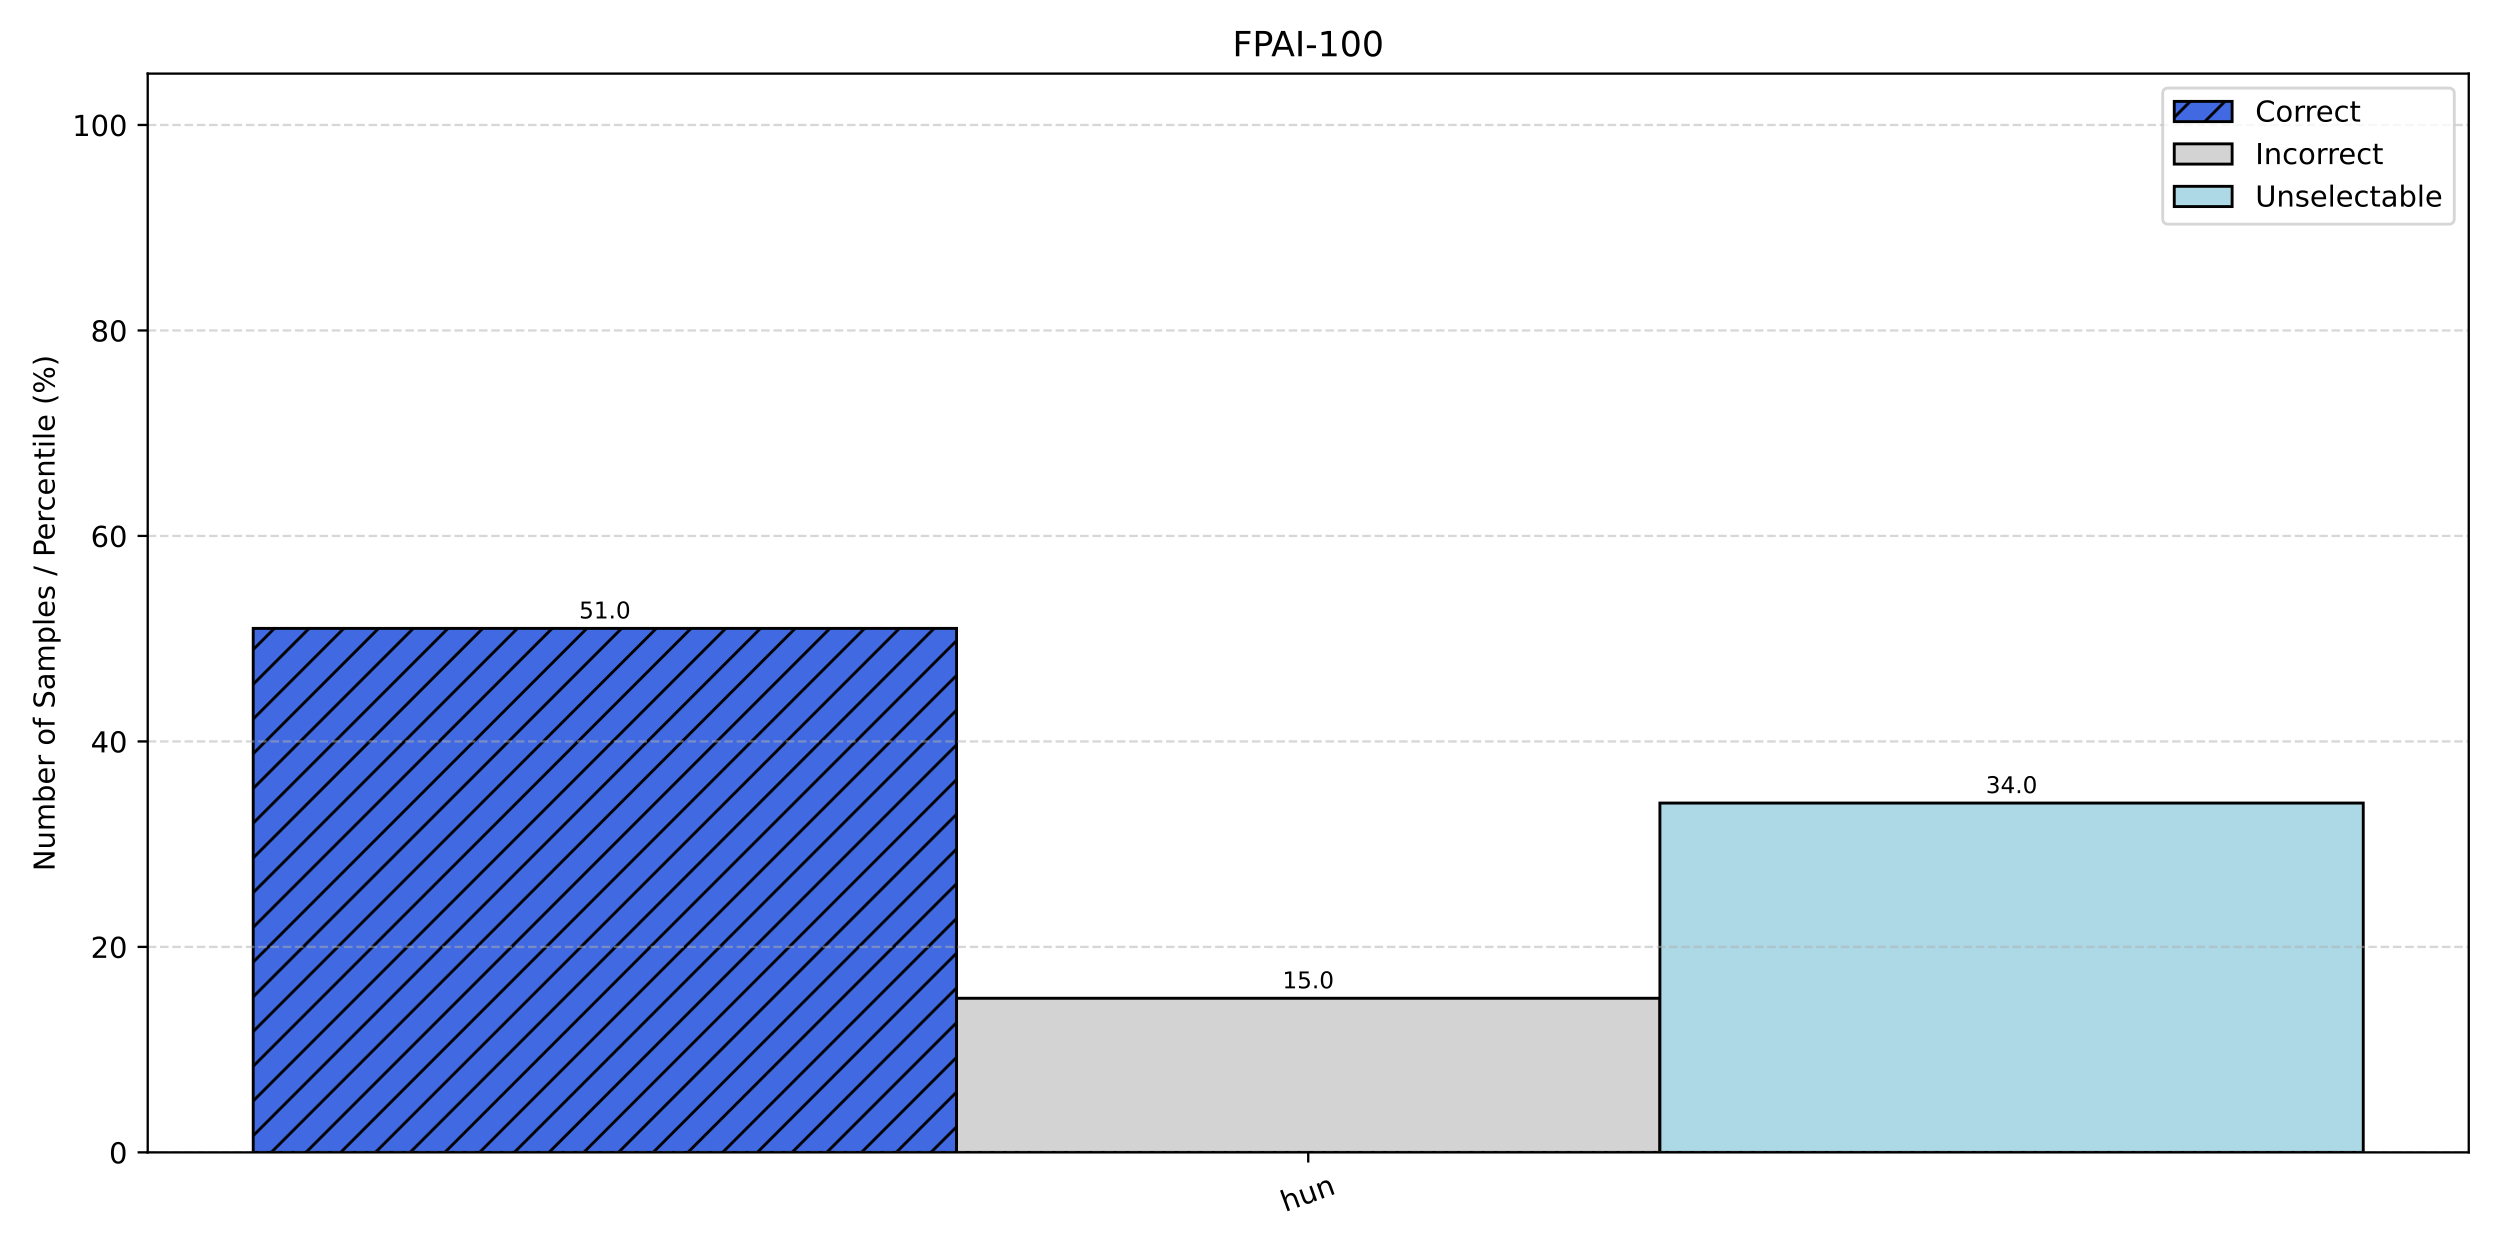
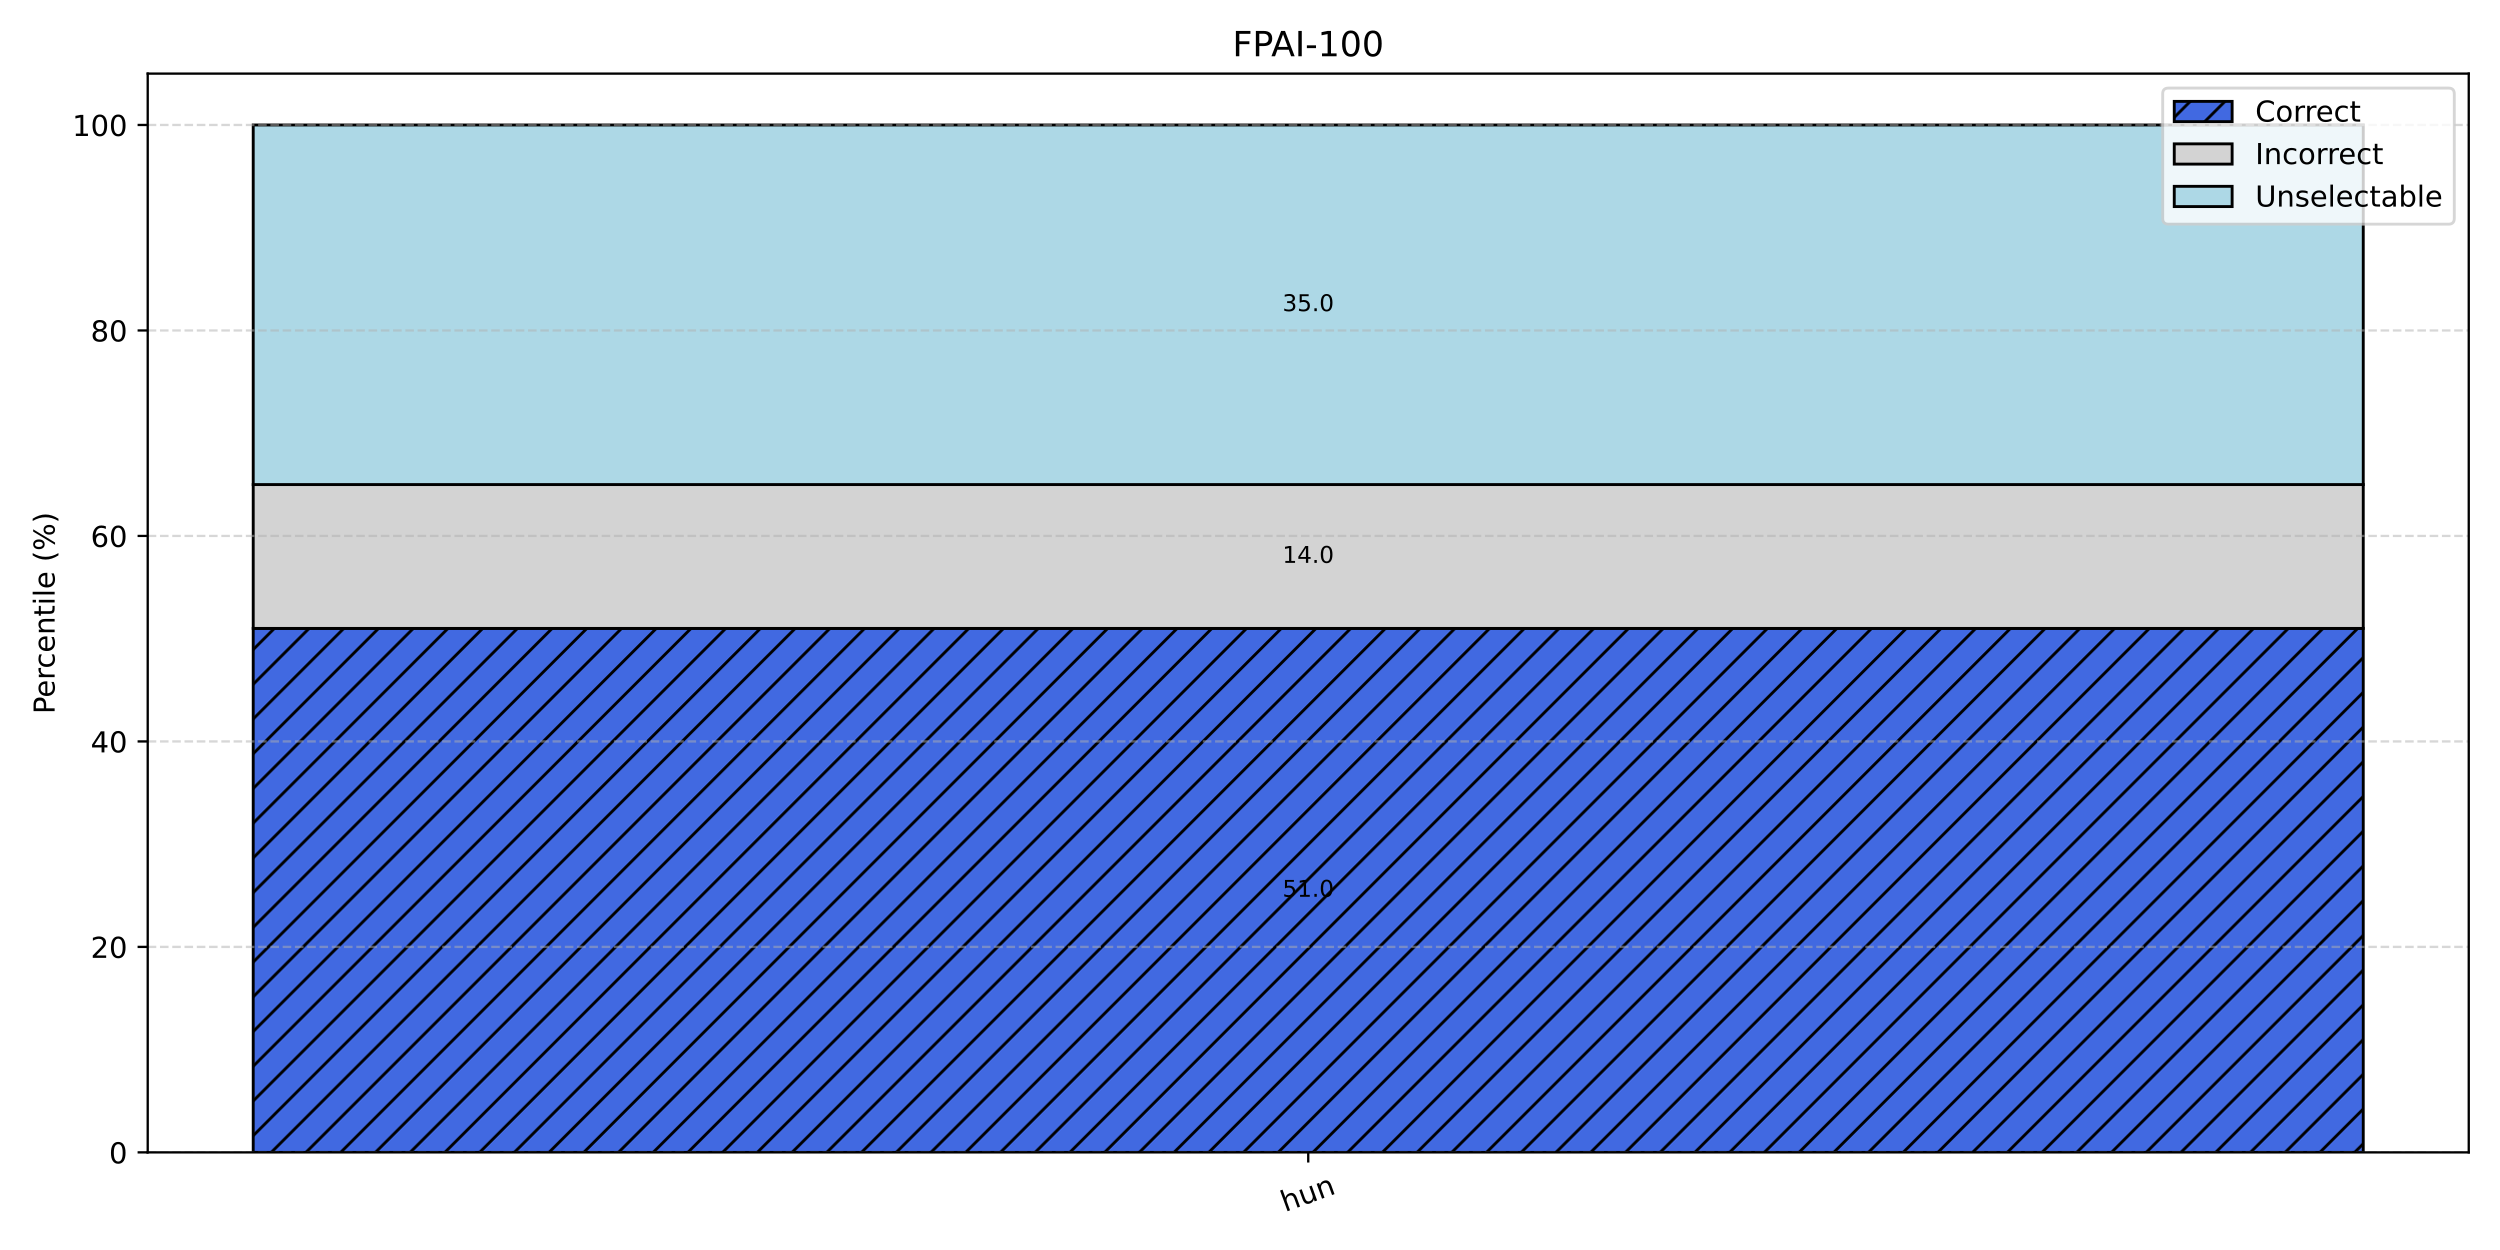
<svg xmlns="http://www.w3.org/2000/svg" xmlns:xlink="http://www.w3.org/1999/xlink" width="864pt" height="432pt" viewBox="0 0 864 432" version="1.1">
  <defs>
    <style type="text/css">*{stroke-linejoin: round; stroke-linecap: butt}</style>
  </defs>
  <g id="figure_1">
    <g id="patch_1">
      <path d="M 0 432  L 864 432  L 864 0  L 0 0  z " style="fill: #ffffff" />
    </g>
    <g id="axes_1">
      <g id="patch_2">
        <path d="M 51.05 398.264  L 853.2 398.264  L 853.2 25.44  L 51.05 25.44  z " style="fill: #ffffff" />
      </g>
      <g id="patch_3">
-         <path d="M 87.511 398.264  L 330.587 398.264  L 330.587 217.178  L 87.511 217.178  z " clip-path="url(#pa83755b923)" style="fill: url(#hc280db01ff); stroke: #000000; stroke-linejoin: miter" />
+         <path d="M 87.511 398.264  L 816.739 398.264  L 816.739 217.178  L 87.511 217.178  z " clip-path="url(#p0bde15c5c4)" style="fill: url(#hd52db58cb6); stroke: #000000; stroke-linejoin: miter" />
      </g>
      <g id="patch_4">
-         <path d="M 330.587 398.264  L 573.663 398.264  L 573.663 345.003  L 330.587 345.003  z " clip-path="url(#pa83755b923)" style="fill: #d3d3d3; stroke: #000000; stroke-linejoin: miter" />
+         <path d="M 87.511 217.178  L 816.739 217.178  L 816.739 167.468  L 87.511 167.468  z " clip-path="url(#p0bde15c5c4)" style="fill: #d3d3d3; stroke: #000000; stroke-linejoin: miter" />
      </g>
      <g id="patch_5">
-         <path d="M 573.663 398.264  L 816.739 398.264  L 816.739 277.54  L 573.663 277.54  z " clip-path="url(#pa83755b923)" style="fill: #add8e6; stroke: #000000; stroke-linejoin: miter" />
+         <path d="M 87.511 167.468  L 816.739 167.468  L 816.739 43.194  L 87.511 43.194  z " clip-path="url(#p0bde15c5c4)" style="fill: #add8e6; stroke: #000000; stroke-linejoin: miter" />
      </g>
      <g id="matplotlib.axis_1">
        <g id="xtick_1">
          <g id="line2d_1">
            <defs>
-               <path id="m7d2f204e5b" d="M 0 0  L 0 3.5  " style="stroke: #000000; stroke-width: 0.8" />
-             </defs>
-             <g>
-               <use xlink:href="#m7d2f204e5b" x="452.125" y="398.264" style="stroke: #000000; stroke-width: 0.8" />
+               <path id="mab4eb0ca3e" d="M 0 0  L 0 3.5  " style="stroke: #000000; stroke-width: 0.8" />
+             </defs>
+             <g>
+               <use xlink:href="#mab4eb0ca3e" x="452.125" y="398.264" style="stroke: #000000; stroke-width: 0.8" />
            </g>
          </g>
          <g id="text_1">
            <g transform="translate(444.1358 418.9066) rotate(-20) scale(0.1 -0.1)">
              <defs>
                <path id="DejaVuSans-68" d="M 3513 2113  L 3513 0  L 2938 0  L 2938 2094  Q 2938 2591 2744 2837  Q 2550 3084 2163 3084  Q 1697 3084 1428 2787  Q 1159 2491 1159 1978  L 1159 0  L 581 0  L 581 4863  L 1159 4863  L 1159 2956  Q 1366 3272 1645 3428  Q 1925 3584 2291 3584  Q 2894 3584 3203 3211  Q 3513 2838 3513 2113  z " transform="scale(0.015625)" />
                <path id="DejaVuSans-75" d="M 544 1381  L 544 3500  L 1119 3500  L 1119 1403  Q 1119 906 1312 657  Q 1506 409 1894 409  Q 2359 409 2629 706  Q 2900 1003 2900 1516  L 2900 3500  L 3475 3500  L 3475 0  L 2900 0  L 2900 538  Q 2691 219 2414 64  Q 2138 -91 1772 -91  Q 1169 -91 856 284  Q 544 659 544 1381  z M 1991 3584  L 1991 3584  z " transform="scale(0.015625)" />
                <path id="DejaVuSans-6e" d="M 3513 2113  L 3513 0  L 2938 0  L 2938 2094  Q 2938 2591 2744 2837  Q 2550 3084 2163 3084  Q 1697 3084 1428 2787  Q 1159 2491 1159 1978  L 1159 0  L 581 0  L 581 3500  L 1159 3500  L 1159 2956  Q 1366 3272 1645 3428  Q 1925 3584 2291 3584  Q 2894 3584 3203 3211  Q 3513 2838 3513 2113  z " transform="scale(0.015625)" />
              </defs>
              <use xlink:href="#DejaVuSans-68" />
              <use xlink:href="#DejaVuSans-75" transform="translate(63.37891 0)" />
              <use xlink:href="#DejaVuSans-6e" transform="translate(126.7578 0)" />
            </g>
          </g>
        </g>
      </g>
      <g id="matplotlib.axis_2">
        <g id="ytick_1">
          <g id="line2d_2">
-             <path d="M 51.05 398.264  L 853.2 398.264  " clip-path="url(#pa83755b923)" style="fill: none; stroke-dasharray: 2.96,1.28; stroke-dashoffset: 0; stroke: #b0b0b0; stroke-opacity: 0.5; stroke-width: 0.8" />
+             <path d="M 51.05 398.264  L 853.2 398.264  " clip-path="url(#p0bde15c5c4)" style="fill: none; stroke-dasharray: 2.96,1.28; stroke-dashoffset: 0; stroke: #b0b0b0; stroke-opacity: 0.5; stroke-width: 0.8" />
          </g>
          <g id="line2d_3">
            <defs>
-               <path id="m0c6f0dbc41" d="M 0 0  L -3.5 0  " style="stroke: #000000; stroke-width: 0.8" />
-             </defs>
-             <g>
-               <use xlink:href="#m0c6f0dbc41" x="51.05" y="398.264" style="stroke: #000000; stroke-width: 0.8" />
+               <path id="mcf65984340" d="M 0 0  L -3.5 0  " style="stroke: #000000; stroke-width: 0.8" />
+             </defs>
+             <g>
+               <use xlink:href="#mcf65984340" x="51.05" y="398.264" style="stroke: #000000; stroke-width: 0.8" />
            </g>
          </g>
          <g id="text_2">
            <g transform="translate(37.6875 402.0629) scale(0.1 -0.1)">
              <defs>
                <path id="DejaVuSans-30" d="M 2034 4250  Q 1547 4250 1301 3770  Q 1056 3291 1056 2328  Q 1056 1369 1301 889  Q 1547 409 2034 409  Q 2525 409 2770 889  Q 3016 1369 3016 2328  Q 3016 3291 2770 3770  Q 2525 4250 2034 4250  z M 2034 4750  Q 2819 4750 3233 4129  Q 3647 3509 3647 2328  Q 3647 1150 3233 529  Q 2819 -91 2034 -91  Q 1250 -91 836 529  Q 422 1150 422 2328  Q 422 3509 836 4129  Q 1250 4750 2034 4750  z " transform="scale(0.015625)" />
              </defs>
              <use xlink:href="#DejaVuSans-30" />
            </g>
          </g>
        </g>
        <g id="ytick_2">
          <g id="line2d_4">
-             <path d="M 51.05 327.25  L 853.2 327.25  " clip-path="url(#pa83755b923)" style="fill: none; stroke-dasharray: 2.96,1.28; stroke-dashoffset: 0; stroke: #b0b0b0; stroke-opacity: 0.5; stroke-width: 0.8" />
+             <path d="M 51.05 327.25  L 853.2 327.25  " clip-path="url(#p0bde15c5c4)" style="fill: none; stroke-dasharray: 2.96,1.28; stroke-dashoffset: 0; stroke: #b0b0b0; stroke-opacity: 0.5; stroke-width: 0.8" />
          </g>
          <g id="line2d_5">
            <g>
-               <use xlink:href="#m0c6f0dbc41" x="51.05" y="327.25" style="stroke: #000000; stroke-width: 0.8" />
+               <use xlink:href="#mcf65984340" x="51.05" y="327.25" style="stroke: #000000; stroke-width: 0.8" />
            </g>
          </g>
          <g id="text_3">
            <g transform="translate(31.325 331.0489) scale(0.1 -0.1)">
              <defs>
                <path id="DejaVuSans-32" d="M 1228 531  L 3431 531  L 3431 0  L 469 0  L 469 531  Q 828 903 1448 1529  Q 2069 2156 2228 2338  Q 2531 2678 2651 2914  Q 2772 3150 2772 3378  Q 2772 3750 2511 3984  Q 2250 4219 1831 4219  Q 1534 4219 1204 4116  Q 875 4013 500 3803  L 500 4441  Q 881 4594 1212 4672  Q 1544 4750 1819 4750  Q 2544 4750 2975 4387  Q 3406 4025 3406 3419  Q 3406 3131 3298 2873  Q 3191 2616 2906 2266  Q 2828 2175 2409 1742  Q 1991 1309 1228 531  z " transform="scale(0.015625)" />
              </defs>
              <use xlink:href="#DejaVuSans-32" />
              <use xlink:href="#DejaVuSans-30" transform="translate(63.62305 0)" />
            </g>
          </g>
        </g>
        <g id="ytick_3">
          <g id="line2d_6">
-             <path d="M 51.05 256.236  L 853.2 256.236  " clip-path="url(#pa83755b923)" style="fill: none; stroke-dasharray: 2.96,1.28; stroke-dashoffset: 0; stroke: #b0b0b0; stroke-opacity: 0.5; stroke-width: 0.8" />
+             <path d="M 51.05 256.236  L 853.2 256.236  " clip-path="url(#p0bde15c5c4)" style="fill: none; stroke-dasharray: 2.96,1.28; stroke-dashoffset: 0; stroke: #b0b0b0; stroke-opacity: 0.5; stroke-width: 0.8" />
          </g>
          <g id="line2d_7">
            <g>
-               <use xlink:href="#m0c6f0dbc41" x="51.05" y="256.236" style="stroke: #000000; stroke-width: 0.8" />
+               <use xlink:href="#mcf65984340" x="51.05" y="256.236" style="stroke: #000000; stroke-width: 0.8" />
            </g>
          </g>
          <g id="text_4">
            <g transform="translate(31.325 260.0349) scale(0.1 -0.1)">
              <defs>
                <path id="DejaVuSans-34" d="M 2419 4116  L 825 1625  L 2419 1625  L 2419 4116  z M 2253 4666  L 3047 4666  L 3047 1625  L 3713 1625  L 3713 1100  L 3047 1100  L 3047 0  L 2419 0  L 2419 1100  L 313 1100  L 313 1709  L 2253 4666  z " transform="scale(0.015625)" />
              </defs>
              <use xlink:href="#DejaVuSans-34" />
              <use xlink:href="#DejaVuSans-30" transform="translate(63.62305 0)" />
            </g>
          </g>
        </g>
        <g id="ytick_4">
          <g id="line2d_8">
-             <path d="M 51.05 185.222  L 853.2 185.222  " clip-path="url(#pa83755b923)" style="fill: none; stroke-dasharray: 2.96,1.28; stroke-dashoffset: 0; stroke: #b0b0b0; stroke-opacity: 0.5; stroke-width: 0.8" />
+             <path d="M 51.05 185.222  L 853.2 185.222  " clip-path="url(#p0bde15c5c4)" style="fill: none; stroke-dasharray: 2.96,1.28; stroke-dashoffset: 0; stroke: #b0b0b0; stroke-opacity: 0.5; stroke-width: 0.8" />
          </g>
          <g id="line2d_9">
            <g>
-               <use xlink:href="#m0c6f0dbc41" x="51.05" y="185.222" style="stroke: #000000; stroke-width: 0.8" />
+               <use xlink:href="#mcf65984340" x="51.05" y="185.222" style="stroke: #000000; stroke-width: 0.8" />
            </g>
          </g>
          <g id="text_5">
            <g transform="translate(31.325 189.0208) scale(0.1 -0.1)">
              <defs>
                <path id="DejaVuSans-36" d="M 2113 2584  Q 1688 2584 1439 2293  Q 1191 2003 1191 1497  Q 1191 994 1439 701  Q 1688 409 2113 409  Q 2538 409 2786 701  Q 3034 994 3034 1497  Q 3034 2003 2786 2293  Q 2538 2584 2113 2584  z M 3366 4563  L 3366 3988  Q 3128 4100 2886 4159  Q 2644 4219 2406 4219  Q 1781 4219 1451 3797  Q 1122 3375 1075 2522  Q 1259 2794 1537 2939  Q 1816 3084 2150 3084  Q 2853 3084 3261 2657  Q 3669 2231 3669 1497  Q 3669 778 3244 343  Q 2819 -91 2113 -91  Q 1303 -91 875 529  Q 447 1150 447 2328  Q 447 3434 972 4092  Q 1497 4750 2381 4750  Q 2619 4750 2861 4703  Q 3103 4656 3366 4563  z " transform="scale(0.015625)" />
              </defs>
              <use xlink:href="#DejaVuSans-36" />
              <use xlink:href="#DejaVuSans-30" transform="translate(63.62305 0)" />
            </g>
          </g>
        </g>
        <g id="ytick_5">
          <g id="line2d_10">
-             <path d="M 51.05 114.208  L 853.2 114.208  " clip-path="url(#pa83755b923)" style="fill: none; stroke-dasharray: 2.96,1.28; stroke-dashoffset: 0; stroke: #b0b0b0; stroke-opacity: 0.5; stroke-width: 0.8" />
+             <path d="M 51.05 114.208  L 853.2 114.208  " clip-path="url(#p0bde15c5c4)" style="fill: none; stroke-dasharray: 2.96,1.28; stroke-dashoffset: 0; stroke: #b0b0b0; stroke-opacity: 0.5; stroke-width: 0.8" />
          </g>
          <g id="line2d_11">
            <g>
-               <use xlink:href="#m0c6f0dbc41" x="51.05" y="114.208" style="stroke: #000000; stroke-width: 0.8" />
+               <use xlink:href="#mcf65984340" x="51.05" y="114.208" style="stroke: #000000; stroke-width: 0.8" />
            </g>
          </g>
          <g id="text_6">
            <g transform="translate(31.325 118.0068) scale(0.1 -0.1)">
              <defs>
                <path id="DejaVuSans-38" d="M 2034 2216  Q 1584 2216 1326 1975  Q 1069 1734 1069 1313  Q 1069 891 1326 650  Q 1584 409 2034 409  Q 2484 409 2743 651  Q 3003 894 3003 1313  Q 3003 1734 2745 1975  Q 2488 2216 2034 2216  z M 1403 2484  Q 997 2584 770 2862  Q 544 3141 544 3541  Q 544 4100 942 4425  Q 1341 4750 2034 4750  Q 2731 4750 3128 4425  Q 3525 4100 3525 3541  Q 3525 3141 3298 2862  Q 3072 2584 2669 2484  Q 3125 2378 3379 2068  Q 3634 1759 3634 1313  Q 3634 634 3220 271  Q 2806 -91 2034 -91  Q 1263 -91 848 271  Q 434 634 434 1313  Q 434 1759 690 2068  Q 947 2378 1403 2484  z M 1172 3481  Q 1172 3119 1398 2916  Q 1625 2713 2034 2713  Q 2441 2713 2670 2916  Q 2900 3119 2900 3481  Q 2900 3844 2670 4047  Q 2441 4250 2034 4250  Q 1625 4250 1398 4047  Q 1172 3844 1172 3481  z " transform="scale(0.015625)" />
              </defs>
              <use xlink:href="#DejaVuSans-38" />
              <use xlink:href="#DejaVuSans-30" transform="translate(63.62305 0)" />
            </g>
          </g>
        </g>
        <g id="ytick_6">
          <g id="line2d_12">
-             <path d="M 51.05 43.194  L 853.2 43.194  " clip-path="url(#pa83755b923)" style="fill: none; stroke-dasharray: 2.96,1.28; stroke-dashoffset: 0; stroke: #b0b0b0; stroke-opacity: 0.5; stroke-width: 0.8" />
+             <path d="M 51.05 43.194  L 853.2 43.194  " clip-path="url(#p0bde15c5c4)" style="fill: none; stroke-dasharray: 2.96,1.28; stroke-dashoffset: 0; stroke: #b0b0b0; stroke-opacity: 0.5; stroke-width: 0.8" />
          </g>
          <g id="line2d_13">
            <g>
-               <use xlink:href="#m0c6f0dbc41" x="51.05" y="43.194" style="stroke: #000000; stroke-width: 0.8" />
+               <use xlink:href="#mcf65984340" x="51.05" y="43.194" style="stroke: #000000; stroke-width: 0.8" />
            </g>
          </g>
          <g id="text_7">
            <g transform="translate(24.9625 46.99273) scale(0.1 -0.1)">
              <defs>
                <path id="DejaVuSans-31" d="M 794 531  L 1825 531  L 1825 4091  L 703 3866  L 703 4441  L 1819 4666  L 2450 4666  L 2450 531  L 3481 531  L 3481 0  L 794 0  L 794 531  z " transform="scale(0.015625)" />
              </defs>
              <use xlink:href="#DejaVuSans-31" />
              <use xlink:href="#DejaVuSans-30" transform="translate(63.62305 0)" />
              <use xlink:href="#DejaVuSans-30" transform="translate(127.2461 0)" />
            </g>
          </g>
        </g>
        <g id="text_8">
-           <g transform="translate(18.88281 301.055) rotate(-90) scale(0.1 -0.1)">
-             <defs>
-               <path id="DejaVuSans-4e" d="M 628 4666  L 1478 4666  L 3547 763  L 3547 4666  L 4159 4666  L 4159 0  L 3309 0  L 1241 3903  L 1241 0  L 628 0  L 628 4666  z " transform="scale(0.015625)" />
-               <path id="DejaVuSans-6d" d="M 3328 2828  Q 3544 3216 3844 3400  Q 4144 3584 4550 3584  Q 5097 3584 5394 3201  Q 5691 2819 5691 2113  L 5691 0  L 5113 0  L 5113 2094  Q 5113 2597 4934 2840  Q 4756 3084 4391 3084  Q 3944 3084 3684 2787  Q 3425 2491 3425 1978  L 3425 0  L 2847 0  L 2847 2094  Q 2847 2600 2669 2842  Q 2491 3084 2119 3084  Q 1678 3084 1418 2786  Q 1159 2488 1159 1978  L 1159 0  L 581 0  L 581 3500  L 1159 3500  L 1159 2956  Q 1356 3278 1631 3431  Q 1906 3584 2284 3584  Q 2666 3584 2933 3390  Q 3200 3197 3328 2828  z " transform="scale(0.015625)" />
-               <path id="DejaVuSans-62" d="M 3116 1747  Q 3116 2381 2855 2742  Q 2594 3103 2138 3103  Q 1681 3103 1420 2742  Q 1159 2381 1159 1747  Q 1159 1113 1420 752  Q 1681 391 2138 391  Q 2594 391 2855 752  Q 3116 1113 3116 1747  z M 1159 2969  Q 1341 3281 1617 3432  Q 1894 3584 2278 3584  Q 2916 3584 3314 3078  Q 3713 2572 3713 1747  Q 3713 922 3314 415  Q 2916 -91 2278 -91  Q 1894 -91 1617 61  Q 1341 213 1159 525  L 1159 0  L 581 0  L 581 4863  L 1159 4863  L 1159 2969  z " transform="scale(0.015625)" />
+           <g transform="translate(18.88281 246.7558) rotate(-90) scale(0.1 -0.1)">
+             <defs>
+               <path id="DejaVuSans-50" d="M 1259 4147  L 1259 2394  L 2053 2394  Q 2494 2394 2734 2622  Q 2975 2850 2975 3272  Q 2975 3691 2734 3919  Q 2494 4147 2053 4147  L 1259 4147  z M 628 4666  L 2053 4666  Q 2838 4666 3239 4311  Q 3641 3956 3641 3272  Q 3641 2581 3239 2228  Q 2838 1875 2053 1875  L 1259 1875  L 1259 0  L 628 0  L 628 4666  z " transform="scale(0.015625)" />
              <path id="DejaVuSans-65" d="M 3597 1894  L 3597 1613  L 953 1613  Q 991 1019 1311 708  Q 1631 397 2203 397  Q 2534 397 2845 478  Q 3156 559 3463 722  L 3463 178  Q 3153 47 2828 -22  Q 2503 -91 2169 -91  Q 1331 -91 842 396  Q 353 884 353 1716  Q 353 2575 817 3079  Q 1281 3584 2069 3584  Q 2775 3584 3186 3129  Q 3597 2675 3597 1894  z M 3022 2063  Q 3016 2534 2758 2815  Q 2500 3097 2075 3097  Q 1594 3097 1305 2825  Q 1016 2553 972 2059  L 3022 2063  z " transform="scale(0.015625)" />
              <path id="DejaVuSans-72" d="M 2631 2963  Q 2534 3019 2420 3045  Q 2306 3072 2169 3072  Q 1681 3072 1420 2755  Q 1159 2438 1159 1844  L 1159 0  L 581 0  L 581 3500  L 1159 3500  L 1159 2956  Q 1341 3275 1631 3429  Q 1922 3584 2338 3584  Q 2397 3584 2469 3576  Q 2541 3569 2628 3553  L 2631 2963  z " transform="scale(0.015625)" />
-               <path id="DejaVuSans-20" transform="scale(0.015625)" />
-               <path id="DejaVuSans-6f" d="M 1959 3097  Q 1497 3097 1228 2736  Q 959 2375 959 1747  Q 959 1119 1226 758  Q 1494 397 1959 397  Q 2419 397 2687 759  Q 2956 1122 2956 1747  Q 2956 2369 2687 2733  Q 2419 3097 1959 3097  z M 1959 3584  Q 2709 3584 3137 3096  Q 3566 2609 3566 1747  Q 3566 888 3137 398  Q 2709 -91 1959 -91  Q 1206 -91 779 398  Q 353 888 353 1747  Q 353 2609 779 3096  Q 1206 3584 1959 3584  z " transform="scale(0.015625)" />
-               <path id="DejaVuSans-66" d="M 2375 4863  L 2375 4384  L 1825 4384  Q 1516 4384 1395 4259  Q 1275 4134 1275 3809  L 1275 3500  L 2222 3500  L 2222 3053  L 1275 3053  L 1275 0  L 697 0  L 697 3053  L 147 3053  L 147 3500  L 697 3500  L 697 3744  Q 697 4328 969 4595  Q 1241 4863 1831 4863  L 2375 4863  z " transform="scale(0.015625)" />
-               <path id="DejaVuSans-53" d="M 3425 4513  L 3425 3897  Q 3066 4069 2747 4153  Q 2428 4238 2131 4238  Q 1616 4238 1336 4038  Q 1056 3838 1056 3469  Q 1056 3159 1242 3001  Q 1428 2844 1947 2747  L 2328 2669  Q 3034 2534 3370 2195  Q 3706 1856 3706 1288  Q 3706 609 3251 259  Q 2797 -91 1919 -91  Q 1588 -91 1214 -16  Q 841 59 441 206  L 441 856  Q 825 641 1194 531  Q 1563 422 1919 422  Q 2459 422 2753 634  Q 3047 847 3047 1241  Q 3047 1584 2836 1778  Q 2625 1972 2144 2069  L 1759 2144  Q 1053 2284 737 2584  Q 422 2884 422 3419  Q 422 4038 858 4394  Q 1294 4750 2059 4750  Q 2388 4750 2728 4690  Q 3069 4631 3425 4513  z " transform="scale(0.015625)" />
-               <path id="DejaVuSans-61" d="M 2194 1759  Q 1497 1759 1228 1600  Q 959 1441 959 1056  Q 959 750 1161 570  Q 1363 391 1709 391  Q 2188 391 2477 730  Q 2766 1069 2766 1631  L 2766 1759  L 2194 1759  z M 3341 1997  L 3341 0  L 2766 0  L 2766 531  Q 2569 213 2275 61  Q 1981 -91 1556 -91  Q 1019 -91 701 211  Q 384 513 384 1019  Q 384 1609 779 1909  Q 1175 2209 1959 2209  L 2766 2209  L 2766 2266  Q 2766 2663 2505 2880  Q 2244 3097 1772 3097  Q 1472 3097 1187 3025  Q 903 2953 641 2809  L 641 3341  Q 956 3463 1253 3523  Q 1550 3584 1831 3584  Q 2591 3584 2966 3190  Q 3341 2797 3341 1997  z " transform="scale(0.015625)" />
-               <path id="DejaVuSans-70" d="M 1159 525  L 1159 -1331  L 581 -1331  L 581 3500  L 1159 3500  L 1159 2969  Q 1341 3281 1617 3432  Q 1894 3584 2278 3584  Q 2916 3584 3314 3078  Q 3713 2572 3713 1747  Q 3713 922 3314 415  Q 2916 -91 2278 -91  Q 1894 -91 1617 61  Q 1341 213 1159 525  z M 3116 1747  Q 3116 2381 2855 2742  Q 2594 3103 2138 3103  Q 1681 3103 1420 2742  Q 1159 2381 1159 1747  Q 1159 1113 1420 752  Q 1681 391 2138 391  Q 2594 391 2855 752  Q 3116 1113 3116 1747  z " transform="scale(0.015625)" />
-               <path id="DejaVuSans-6c" d="M 603 4863  L 1178 4863  L 1178 0  L 603 0  L 603 4863  z " transform="scale(0.015625)" />
-               <path id="DejaVuSans-73" d="M 2834 3397  L 2834 2853  Q 2591 2978 2328 3040  Q 2066 3103 1784 3103  Q 1356 3103 1142 2972  Q 928 2841 928 2578  Q 928 2378 1081 2264  Q 1234 2150 1697 2047  L 1894 2003  Q 2506 1872 2764 1633  Q 3022 1394 3022 966  Q 3022 478 2636 193  Q 2250 -91 1575 -91  Q 1294 -91 989 -36  Q 684 19 347 128  L 347 722  Q 666 556 975 473  Q 1284 391 1588 391  Q 1994 391 2212 530  Q 2431 669 2431 922  Q 2431 1156 2273 1281  Q 2116 1406 1581 1522  L 1381 1569  Q 847 1681 609 1914  Q 372 2147 372 2553  Q 372 3047 722 3315  Q 1072 3584 1716 3584  Q 2034 3584 2315 3537  Q 2597 3491 2834 3397  z " transform="scale(0.015625)" />
-               <path id="DejaVuSans-2f" d="M 1625 4666  L 2156 4666  L 531 -594  L 0 -594  L 1625 4666  z " transform="scale(0.015625)" />
-               <path id="DejaVuSans-50" d="M 1259 4147  L 1259 2394  L 2053 2394  Q 2494 2394 2734 2622  Q 2975 2850 2975 3272  Q 2975 3691 2734 3919  Q 2494 4147 2053 4147  L 1259 4147  z M 628 4666  L 2053 4666  Q 2838 4666 3239 4311  Q 3641 3956 3641 3272  Q 3641 2581 3239 2228  Q 2838 1875 2053 1875  L 1259 1875  L 1259 0  L 628 0  L 628 4666  z " transform="scale(0.015625)" />
              <path id="DejaVuSans-63" d="M 3122 3366  L 3122 2828  Q 2878 2963 2633 3030  Q 2388 3097 2138 3097  Q 1578 3097 1268 2742  Q 959 2388 959 1747  Q 959 1106 1268 751  Q 1578 397 2138 397  Q 2388 397 2633 464  Q 2878 531 3122 666  L 3122 134  Q 2881 22 2623 -34  Q 2366 -91 2075 -91  Q 1284 -91 818 406  Q 353 903 353 1747  Q 353 2603 823 3093  Q 1294 3584 2113 3584  Q 2378 3584 2631 3529  Q 2884 3475 3122 3366  z " transform="scale(0.015625)" />
              <path id="DejaVuSans-74" d="M 1172 4494  L 1172 3500  L 2356 3500  L 2356 3053  L 1172 3053  L 1172 1153  Q 1172 725 1289 603  Q 1406 481 1766 481  L 2356 481  L 2356 0  L 1766 0  Q 1100 0 847 248  Q 594 497 594 1153  L 594 3053  L 172 3053  L 172 3500  L 594 3500  L 594 4494  L 1172 4494  z " transform="scale(0.015625)" />
              <path id="DejaVuSans-69" d="M 603 3500  L 1178 3500  L 1178 0  L 603 0  L 603 3500  z M 603 4863  L 1178 4863  L 1178 4134  L 603 4134  L 603 4863  z " transform="scale(0.015625)" />
+               <path id="DejaVuSans-6c" d="M 603 4863  L 1178 4863  L 1178 0  L 603 0  L 603 4863  z " transform="scale(0.015625)" />
+               <path id="DejaVuSans-20" transform="scale(0.015625)" />
              <path id="DejaVuSans-28" d="M 1984 4856  Q 1566 4138 1362 3434  Q 1159 2731 1159 2009  Q 1159 1288 1364 580  Q 1569 -128 1984 -844  L 1484 -844  Q 1016 -109 783 600  Q 550 1309 550 2009  Q 550 2706 781 3412  Q 1013 4119 1484 4856  L 1984 4856  z " transform="scale(0.015625)" />
              <path id="DejaVuSans-25" d="M 4653 2053  Q 4381 2053 4226 1822  Q 4072 1591 4072 1178  Q 4072 772 4226 539  Q 4381 306 4653 306  Q 4919 306 5073 539  Q 5228 772 5228 1178  Q 5228 1588 5073 1820  Q 4919 2053 4653 2053  z M 4653 2450  Q 5147 2450 5437 2106  Q 5728 1763 5728 1178  Q 5728 594 5436 251  Q 5144 -91 4653 -91  Q 4153 -91 3862 251  Q 3572 594 3572 1178  Q 3572 1766 3864 2108  Q 4156 2450 4653 2450  z M 1428 4353  Q 1159 4353 1004 4120  Q 850 3888 850 3481  Q 850 3069 1003 2837  Q 1156 2606 1428 2606  Q 1700 2606 1854 2837  Q 2009 3069 2009 3481  Q 2009 3884 1853 4118  Q 1697 4353 1428 4353  z M 4250 4750  L 4750 4750  L 1831 -91  L 1331 -91  L 4250 4750  z M 1428 4750  Q 1922 4750 2215 4408  Q 2509 4066 2509 3481  Q 2509 2891 2217 2550  Q 1925 2209 1428 2209  Q 931 2209 642 2551  Q 353 2894 353 3481  Q 353 4063 643 4406  Q 934 4750 1428 4750  z " transform="scale(0.015625)" />
              <path id="DejaVuSans-29" d="M 513 4856  L 1013 4856  Q 1481 4119 1714 3412  Q 1947 2706 1947 2009  Q 1947 1309 1714 600  Q 1481 -109 1013 -844  L 513 -844  Q 928 -128 1133 580  Q 1338 1288 1338 2009  Q 1338 2731 1133 3434  Q 928 4138 513 4856  z " transform="scale(0.015625)" />
            </defs>
-             <use xlink:href="#DejaVuSans-4e" />
-             <use xlink:href="#DejaVuSans-75" transform="translate(74.80469 0)" />
-             <use xlink:href="#DejaVuSans-6d" transform="translate(138.1836 0)" />
-             <use xlink:href="#DejaVuSans-62" transform="translate(235.5957 0)" />
-             <use xlink:href="#DejaVuSans-65" transform="translate(299.0723 0)" />
-             <use xlink:href="#DejaVuSans-72" transform="translate(360.5957 0)" />
-             <use xlink:href="#DejaVuSans-20" transform="translate(401.709 0)" />
-             <use xlink:href="#DejaVuSans-6f" transform="translate(433.4961 0)" />
-             <use xlink:href="#DejaVuSans-66" transform="translate(494.6777 0)" />
-             <use xlink:href="#DejaVuSans-20" transform="translate(529.8828 0)" />
-             <use xlink:href="#DejaVuSans-53" transform="translate(561.6699 0)" />
-             <use xlink:href="#DejaVuSans-61" transform="translate(625.1465 0)" />
-             <use xlink:href="#DejaVuSans-6d" transform="translate(686.4258 0)" />
-             <use xlink:href="#DejaVuSans-70" transform="translate(783.8379 0)" />
-             <use xlink:href="#DejaVuSans-6c" transform="translate(847.3145 0)" />
-             <use xlink:href="#DejaVuSans-65" transform="translate(875.0977 0)" />
-             <use xlink:href="#DejaVuSans-73" transform="translate(936.6211 0)" />
-             <use xlink:href="#DejaVuSans-20" transform="translate(988.7207 0)" />
-             <use xlink:href="#DejaVuSans-2f" transform="translate(1020.508 0)" />
-             <use xlink:href="#DejaVuSans-20" transform="translate(1054.199 0)" />
-             <use xlink:href="#DejaVuSans-50" transform="translate(1085.986 0)" />
-             <use xlink:href="#DejaVuSans-65" transform="translate(1142.664 0)" />
-             <use xlink:href="#DejaVuSans-72" transform="translate(1204.188 0)" />
-             <use xlink:href="#DejaVuSans-63" transform="translate(1243.051 0)" />
-             <use xlink:href="#DejaVuSans-65" transform="translate(1298.031 0)" />
-             <use xlink:href="#DejaVuSans-6e" transform="translate(1359.555 0)" />
-             <use xlink:href="#DejaVuSans-74" transform="translate(1422.934 0)" />
-             <use xlink:href="#DejaVuSans-69" transform="translate(1462.143 0)" />
-             <use xlink:href="#DejaVuSans-6c" transform="translate(1489.926 0)" />
-             <use xlink:href="#DejaVuSans-65" transform="translate(1517.709 0)" />
-             <use xlink:href="#DejaVuSans-20" transform="translate(1579.232 0)" />
-             <use xlink:href="#DejaVuSans-28" transform="translate(1611.02 0)" />
-             <use xlink:href="#DejaVuSans-25" transform="translate(1650.033 0)" />
-             <use xlink:href="#DejaVuSans-29" transform="translate(1745.053 0)" />
+             <use xlink:href="#DejaVuSans-50" />
+             <use xlink:href="#DejaVuSans-65" transform="translate(56.67773 0)" />
+             <use xlink:href="#DejaVuSans-72" transform="translate(118.2012 0)" />
+             <use xlink:href="#DejaVuSans-63" transform="translate(157.0645 0)" />
+             <use xlink:href="#DejaVuSans-65" transform="translate(212.0449 0)" />
+             <use xlink:href="#DejaVuSans-6e" transform="translate(273.5684 0)" />
+             <use xlink:href="#DejaVuSans-74" transform="translate(336.9473 0)" />
+             <use xlink:href="#DejaVuSans-69" transform="translate(376.1562 0)" />
+             <use xlink:href="#DejaVuSans-6c" transform="translate(403.9395 0)" />
+             <use xlink:href="#DejaVuSans-65" transform="translate(431.7227 0)" />
+             <use xlink:href="#DejaVuSans-20" transform="translate(493.2461 0)" />
+             <use xlink:href="#DejaVuSans-28" transform="translate(525.0332 0)" />
+             <use xlink:href="#DejaVuSans-25" transform="translate(564.0469 0)" />
+             <use xlink:href="#DejaVuSans-29" transform="translate(659.0664 0)" />
          </g>
        </g>
      </g>
      <g id="patch_6">
        <path d="M 51.05 398.264  L 51.05 25.44  " style="fill: none; stroke: #000000; stroke-width: 0.8; stroke-linejoin: miter; stroke-linecap: square" />
      </g>
      <g id="patch_7">
        <path d="M 853.2 398.264  L 853.2 25.44  " style="fill: none; stroke: #000000; stroke-width: 0.8; stroke-linejoin: miter; stroke-linecap: square" />
      </g>
      <g id="patch_8">
        <path d="M 51.05 398.264  L 853.2 398.264  " style="fill: none; stroke: #000000; stroke-width: 0.8; stroke-linejoin: miter; stroke-linecap: square" />
      </g>
      <g id="patch_9">
        <path d="M 51.05 25.44  L 853.2 25.44  " style="fill: none; stroke: #000000; stroke-width: 0.8; stroke-linejoin: miter; stroke-linecap: square" />
      </g>
      <g id="text_9">
-         <g transform="translate(200.143 213.7388) scale(0.08 -0.08)">
+         <g transform="translate(443.2188 309.9283) scale(0.08 -0.08)">
          <defs>
            <path id="DejaVuSans-35" d="M 691 4666  L 3169 4666  L 3169 4134  L 1269 4134  L 1269 2991  Q 1406 3038 1543 3061  Q 1681 3084 1819 3084  Q 2600 3084 3056 2656  Q 3513 2228 3513 1497  Q 3513 744 3044 326  Q 2575 -91 1722 -91  Q 1428 -91 1123 -41  Q 819 9 494 109  L 494 744  Q 775 591 1075 516  Q 1375 441 1709 441  Q 2250 441 2565 725  Q 2881 1009 2881 1497  Q 2881 1984 2565 2268  Q 2250 2553 1709 2553  Q 1456 2553 1204 2497  Q 953 2441 691 2322  L 691 4666  z " transform="scale(0.015625)" />
            <path id="DejaVuSans-2e" d="M 684 794  L 1344 794  L 1344 0  L 684 0  L 684 794  z " transform="scale(0.015625)" />
          </defs>
          <use xlink:href="#DejaVuSans-35" />
          <use xlink:href="#DejaVuSans-31" transform="translate(63.62305 0)" />
          <use xlink:href="#DejaVuSans-2e" transform="translate(127.2461 0)" />
          <use xlink:href="#DejaVuSans-30" transform="translate(159.0332 0)" />
        </g>
      </g>
      <g id="text_10">
-         <g transform="translate(443.2188 341.5641) scale(0.08 -0.08)">
+         <g transform="translate(443.2188 194.5305) scale(0.08 -0.08)">
          <use xlink:href="#DejaVuSans-31" />
-           <use xlink:href="#DejaVuSans-35" transform="translate(63.62305 0)" />
+           <use xlink:href="#DejaVuSans-34" transform="translate(63.62305 0)" />
          <use xlink:href="#DejaVuSans-2e" transform="translate(127.2461 0)" />
          <use xlink:href="#DejaVuSans-30" transform="translate(159.0332 0)" />
        </g>
      </g>
      <g id="text_11">
-         <g transform="translate(686.2945 274.1007) scale(0.08 -0.08)">
+         <g transform="translate(443.2188 107.5383) scale(0.08 -0.08)">
          <defs>
            <path id="DejaVuSans-33" d="M 2597 2516  Q 3050 2419 3304 2112  Q 3559 1806 3559 1356  Q 3559 666 3084 287  Q 2609 -91 1734 -91  Q 1441 -91 1130 -33  Q 819 25 488 141  L 488 750  Q 750 597 1062 519  Q 1375 441 1716 441  Q 2309 441 2620 675  Q 2931 909 2931 1356  Q 2931 1769 2642 2001  Q 2353 2234 1838 2234  L 1294 2234  L 1294 2753  L 1863 2753  Q 2328 2753 2575 2939  Q 2822 3125 2822 3475  Q 2822 3834 2567 4026  Q 2313 4219 1838 4219  Q 1578 4219 1281 4162  Q 984 4106 628 3988  L 628 4550  Q 988 4650 1302 4700  Q 1616 4750 1894 4750  Q 2613 4750 3031 4423  Q 3450 4097 3450 3541  Q 3450 3153 3228 2886  Q 3006 2619 2597 2516  z " transform="scale(0.015625)" />
          </defs>
          <use xlink:href="#DejaVuSans-33" />
-           <use xlink:href="#DejaVuSans-34" transform="translate(63.62305 0)" />
+           <use xlink:href="#DejaVuSans-35" transform="translate(63.62305 0)" />
          <use xlink:href="#DejaVuSans-2e" transform="translate(127.2461 0)" />
          <use xlink:href="#DejaVuSans-30" transform="translate(159.0332 0)" />
        </g>
      </g>
      <g id="text_12">
        <g transform="translate(425.9472 19.44) scale(0.12 -0.12)">
          <defs>
            <path id="DejaVuSans-46" d="M 628 4666  L 3309 4666  L 3309 4134  L 1259 4134  L 1259 2759  L 3109 2759  L 3109 2228  L 1259 2228  L 1259 0  L 628 0  L 628 4666  z " transform="scale(0.015625)" />
            <path id="DejaVuSans-41" d="M 2188 4044  L 1331 1722  L 3047 1722  L 2188 4044  z M 1831 4666  L 2547 4666  L 4325 0  L 3669 0  L 3244 1197  L 1141 1197  L 716 0  L 50 0  L 1831 4666  z " transform="scale(0.015625)" />
            <path id="DejaVuSans-49" d="M 628 4666  L 1259 4666  L 1259 0  L 628 0  L 628 4666  z " transform="scale(0.015625)" />
            <path id="DejaVuSans-2d" d="M 313 2009  L 1997 2009  L 1997 1497  L 313 1497  L 313 2009  z " transform="scale(0.015625)" />
          </defs>
          <use xlink:href="#DejaVuSans-46" />
          <use xlink:href="#DejaVuSans-50" transform="translate(57.51953 0)" />
          <use xlink:href="#DejaVuSans-41" transform="translate(111.4473 0)" />
          <use xlink:href="#DejaVuSans-49" transform="translate(179.8555 0)" />
          <use xlink:href="#DejaVuSans-2d" transform="translate(209.3477 0)" />
          <use xlink:href="#DejaVuSans-31" transform="translate(245.4316 0)" />
          <use xlink:href="#DejaVuSans-30" transform="translate(309.0547 0)" />
          <use xlink:href="#DejaVuSans-30" transform="translate(372.6777 0)" />
        </g>
      </g>
      <g id="legend_1">
        <g id="patch_10">
          <path d="M 749.423 77.474  L 846.2 77.474  Q 848.2 77.474 848.2 75.474  L 848.2 32.44  Q 848.2 30.44 846.2 30.44  L 749.423 30.44  Q 747.423 30.44 747.423 32.44  L 747.423 75.474  Q 747.423 77.474 749.423 77.474  z " style="fill: #ffffff; opacity: 0.8; stroke: #cccccc; stroke-linejoin: miter" />
        </g>
        <g id="patch_11">
-           <path d="M 751.423 42.038  L 771.423 42.038  L 771.423 35.038  L 751.423 35.038  z " style="fill: url(#hc280db01ff); stroke: #000000; stroke-linejoin: miter" />
+           <path d="M 751.423 42.038  L 771.423 42.038  L 771.423 35.038  L 751.423 35.038  z " style="fill: url(#hd52db58cb6); stroke: #000000; stroke-linejoin: miter" />
        </g>
        <g id="text_13">
          <g transform="translate(779.4234 42.03844) scale(0.1 -0.1)">
            <defs>
              <path id="DejaVuSans-43" d="M 4122 4306  L 4122 3641  Q 3803 3938 3442 4084  Q 3081 4231 2675 4231  Q 1875 4231 1450 3742  Q 1025 3253 1025 2328  Q 1025 1406 1450 917  Q 1875 428 2675 428  Q 3081 428 3442 575  Q 3803 722 4122 1019  L 4122 359  Q 3791 134 3420 21  Q 3050 -91 2638 -91  Q 1578 -91 968 557  Q 359 1206 359 2328  Q 359 3453 968 4101  Q 1578 4750 2638 4750  Q 3056 4750 3426 4639  Q 3797 4528 4122 4306  z " transform="scale(0.015625)" />
+               <path id="DejaVuSans-6f" d="M 1959 3097  Q 1497 3097 1228 2736  Q 959 2375 959 1747  Q 959 1119 1226 758  Q 1494 397 1959 397  Q 2419 397 2687 759  Q 2956 1122 2956 1747  Q 2956 2369 2687 2733  Q 2419 3097 1959 3097  z M 1959 3584  Q 2709 3584 3137 3096  Q 3566 2609 3566 1747  Q 3566 888 3137 398  Q 2709 -91 1959 -91  Q 1206 -91 779 398  Q 353 888 353 1747  Q 353 2609 779 3096  Q 1206 3584 1959 3584  z " transform="scale(0.015625)" />
            </defs>
            <use xlink:href="#DejaVuSans-43" />
            <use xlink:href="#DejaVuSans-6f" transform="translate(69.82422 0)" />
            <use xlink:href="#DejaVuSans-72" transform="translate(131.0059 0)" />
            <use xlink:href="#DejaVuSans-72" transform="translate(170.3691 0)" />
            <use xlink:href="#DejaVuSans-65" transform="translate(209.2324 0)" />
            <use xlink:href="#DejaVuSans-63" transform="translate(270.7559 0)" />
            <use xlink:href="#DejaVuSans-74" transform="translate(325.7363 0)" />
          </g>
        </g>
        <g id="patch_12">
          <path d="M 751.423 56.717  L 771.423 56.717  L 771.423 49.717  L 751.423 49.717  z " style="fill: #d3d3d3; stroke: #000000; stroke-linejoin: miter" />
        </g>
        <g id="text_14">
          <g transform="translate(779.4234 56.71656) scale(0.1 -0.1)">
            <use xlink:href="#DejaVuSans-49" />
            <use xlink:href="#DejaVuSans-6e" transform="translate(29.49219 0)" />
            <use xlink:href="#DejaVuSans-63" transform="translate(92.87109 0)" />
            <use xlink:href="#DejaVuSans-6f" transform="translate(147.8516 0)" />
            <use xlink:href="#DejaVuSans-72" transform="translate(209.0332 0)" />
            <use xlink:href="#DejaVuSans-72" transform="translate(248.3965 0)" />
            <use xlink:href="#DejaVuSans-65" transform="translate(287.2598 0)" />
            <use xlink:href="#DejaVuSans-63" transform="translate(348.7832 0)" />
            <use xlink:href="#DejaVuSans-74" transform="translate(403.7637 0)" />
          </g>
        </g>
        <g id="patch_13">
          <path d="M 751.423 71.395  L 771.423 71.395  L 771.423 64.395  L 751.423 64.395  z " style="fill: #add8e6; stroke: #000000; stroke-linejoin: miter" />
        </g>
        <g id="text_15">
          <g transform="translate(779.4234 71.39469) scale(0.1 -0.1)">
            <defs>
              <path id="DejaVuSans-55" d="M 556 4666  L 1191 4666  L 1191 1831  Q 1191 1081 1462 751  Q 1734 422 2344 422  Q 2950 422 3222 751  Q 3494 1081 3494 1831  L 3494 4666  L 4128 4666  L 4128 1753  Q 4128 841 3676 375  Q 3225 -91 2344 -91  Q 1459 -91 1007 375  Q 556 841 556 1753  L 556 4666  z " transform="scale(0.015625)" />
+               <path id="DejaVuSans-73" d="M 2834 3397  L 2834 2853  Q 2591 2978 2328 3040  Q 2066 3103 1784 3103  Q 1356 3103 1142 2972  Q 928 2841 928 2578  Q 928 2378 1081 2264  Q 1234 2150 1697 2047  L 1894 2003  Q 2506 1872 2764 1633  Q 3022 1394 3022 966  Q 3022 478 2636 193  Q 2250 -91 1575 -91  Q 1294 -91 989 -36  Q 684 19 347 128  L 347 722  Q 666 556 975 473  Q 1284 391 1588 391  Q 1994 391 2212 530  Q 2431 669 2431 922  Q 2431 1156 2273 1281  Q 2116 1406 1581 1522  L 1381 1569  Q 847 1681 609 1914  Q 372 2147 372 2553  Q 372 3047 722 3315  Q 1072 3584 1716 3584  Q 2034 3584 2315 3537  Q 2597 3491 2834 3397  z " transform="scale(0.015625)" />
+               <path id="DejaVuSans-61" d="M 2194 1759  Q 1497 1759 1228 1600  Q 959 1441 959 1056  Q 959 750 1161 570  Q 1363 391 1709 391  Q 2188 391 2477 730  Q 2766 1069 2766 1631  L 2766 1759  L 2194 1759  z M 3341 1997  L 3341 0  L 2766 0  L 2766 531  Q 2569 213 2275 61  Q 1981 -91 1556 -91  Q 1019 -91 701 211  Q 384 513 384 1019  Q 384 1609 779 1909  Q 1175 2209 1959 2209  L 2766 2209  L 2766 2266  Q 2766 2663 2505 2880  Q 2244 3097 1772 3097  Q 1472 3097 1187 3025  Q 903 2953 641 2809  L 641 3341  Q 956 3463 1253 3523  Q 1550 3584 1831 3584  Q 2591 3584 2966 3190  Q 3341 2797 3341 1997  z " transform="scale(0.015625)" />
+               <path id="DejaVuSans-62" d="M 3116 1747  Q 3116 2381 2855 2742  Q 2594 3103 2138 3103  Q 1681 3103 1420 2742  Q 1159 2381 1159 1747  Q 1159 1113 1420 752  Q 1681 391 2138 391  Q 2594 391 2855 752  Q 3116 1113 3116 1747  z M 1159 2969  Q 1341 3281 1617 3432  Q 1894 3584 2278 3584  Q 2916 3584 3314 3078  Q 3713 2572 3713 1747  Q 3713 922 3314 415  Q 2916 -91 2278 -91  Q 1894 -91 1617 61  Q 1341 213 1159 525  L 1159 0  L 581 0  L 581 4863  L 1159 4863  L 1159 2969  z " transform="scale(0.015625)" />
            </defs>
            <use xlink:href="#DejaVuSans-55" />
            <use xlink:href="#DejaVuSans-6e" transform="translate(73.19336 0)" />
            <use xlink:href="#DejaVuSans-73" transform="translate(136.5723 0)" />
            <use xlink:href="#DejaVuSans-65" transform="translate(188.6719 0)" />
            <use xlink:href="#DejaVuSans-6c" transform="translate(250.1953 0)" />
            <use xlink:href="#DejaVuSans-65" transform="translate(277.9785 0)" />
            <use xlink:href="#DejaVuSans-63" transform="translate(339.502 0)" />
            <use xlink:href="#DejaVuSans-74" transform="translate(394.4824 0)" />
            <use xlink:href="#DejaVuSans-61" transform="translate(433.6914 0)" />
            <use xlink:href="#DejaVuSans-62" transform="translate(494.9707 0)" />
            <use xlink:href="#DejaVuSans-6c" transform="translate(558.4473 0)" />
            <use xlink:href="#DejaVuSans-65" transform="translate(586.2305 0)" />
          </g>
        </g>
      </g>
    </g>
  </g>
  <defs>
-     <clipPath id="pa83755b923">
+     <clipPath id="p0bde15c5c4">
      <rect x="51.05" y="25.44" width="802.15" height="372.824" />
    </clipPath>
  </defs>
  <defs>
-     <pattern id="hc280db01ff" patternUnits="userSpaceOnUse" x="0" y="0" width="72" height="72">
+     <pattern id="hd52db58cb6" patternUnits="userSpaceOnUse" x="0" y="0" width="72" height="72">
      <rect x="0" y="0" width="73" height="73" fill="#4169e1" />
      <path d="M -36 36  L 36 -36  M -30 42  L 42 -30  M -24 48  L 48 -24  M -18 54  L 54 -18  M -12 60  L 60 -12  M -6 66  L 66 -6  M 0 72  L 72 0  M 6 78  L 78 6  M 12 84  L 84 12  M 18 90  L 90 18  M 24 96  L 96 24  M 30 102  L 102 30  M 36 108  L 108 36  " style="fill: #000000; stroke: #000000; stroke-width: 1.0; stroke-linecap: butt; stroke-linejoin: miter" />
    </pattern>
  </defs>
</svg>
